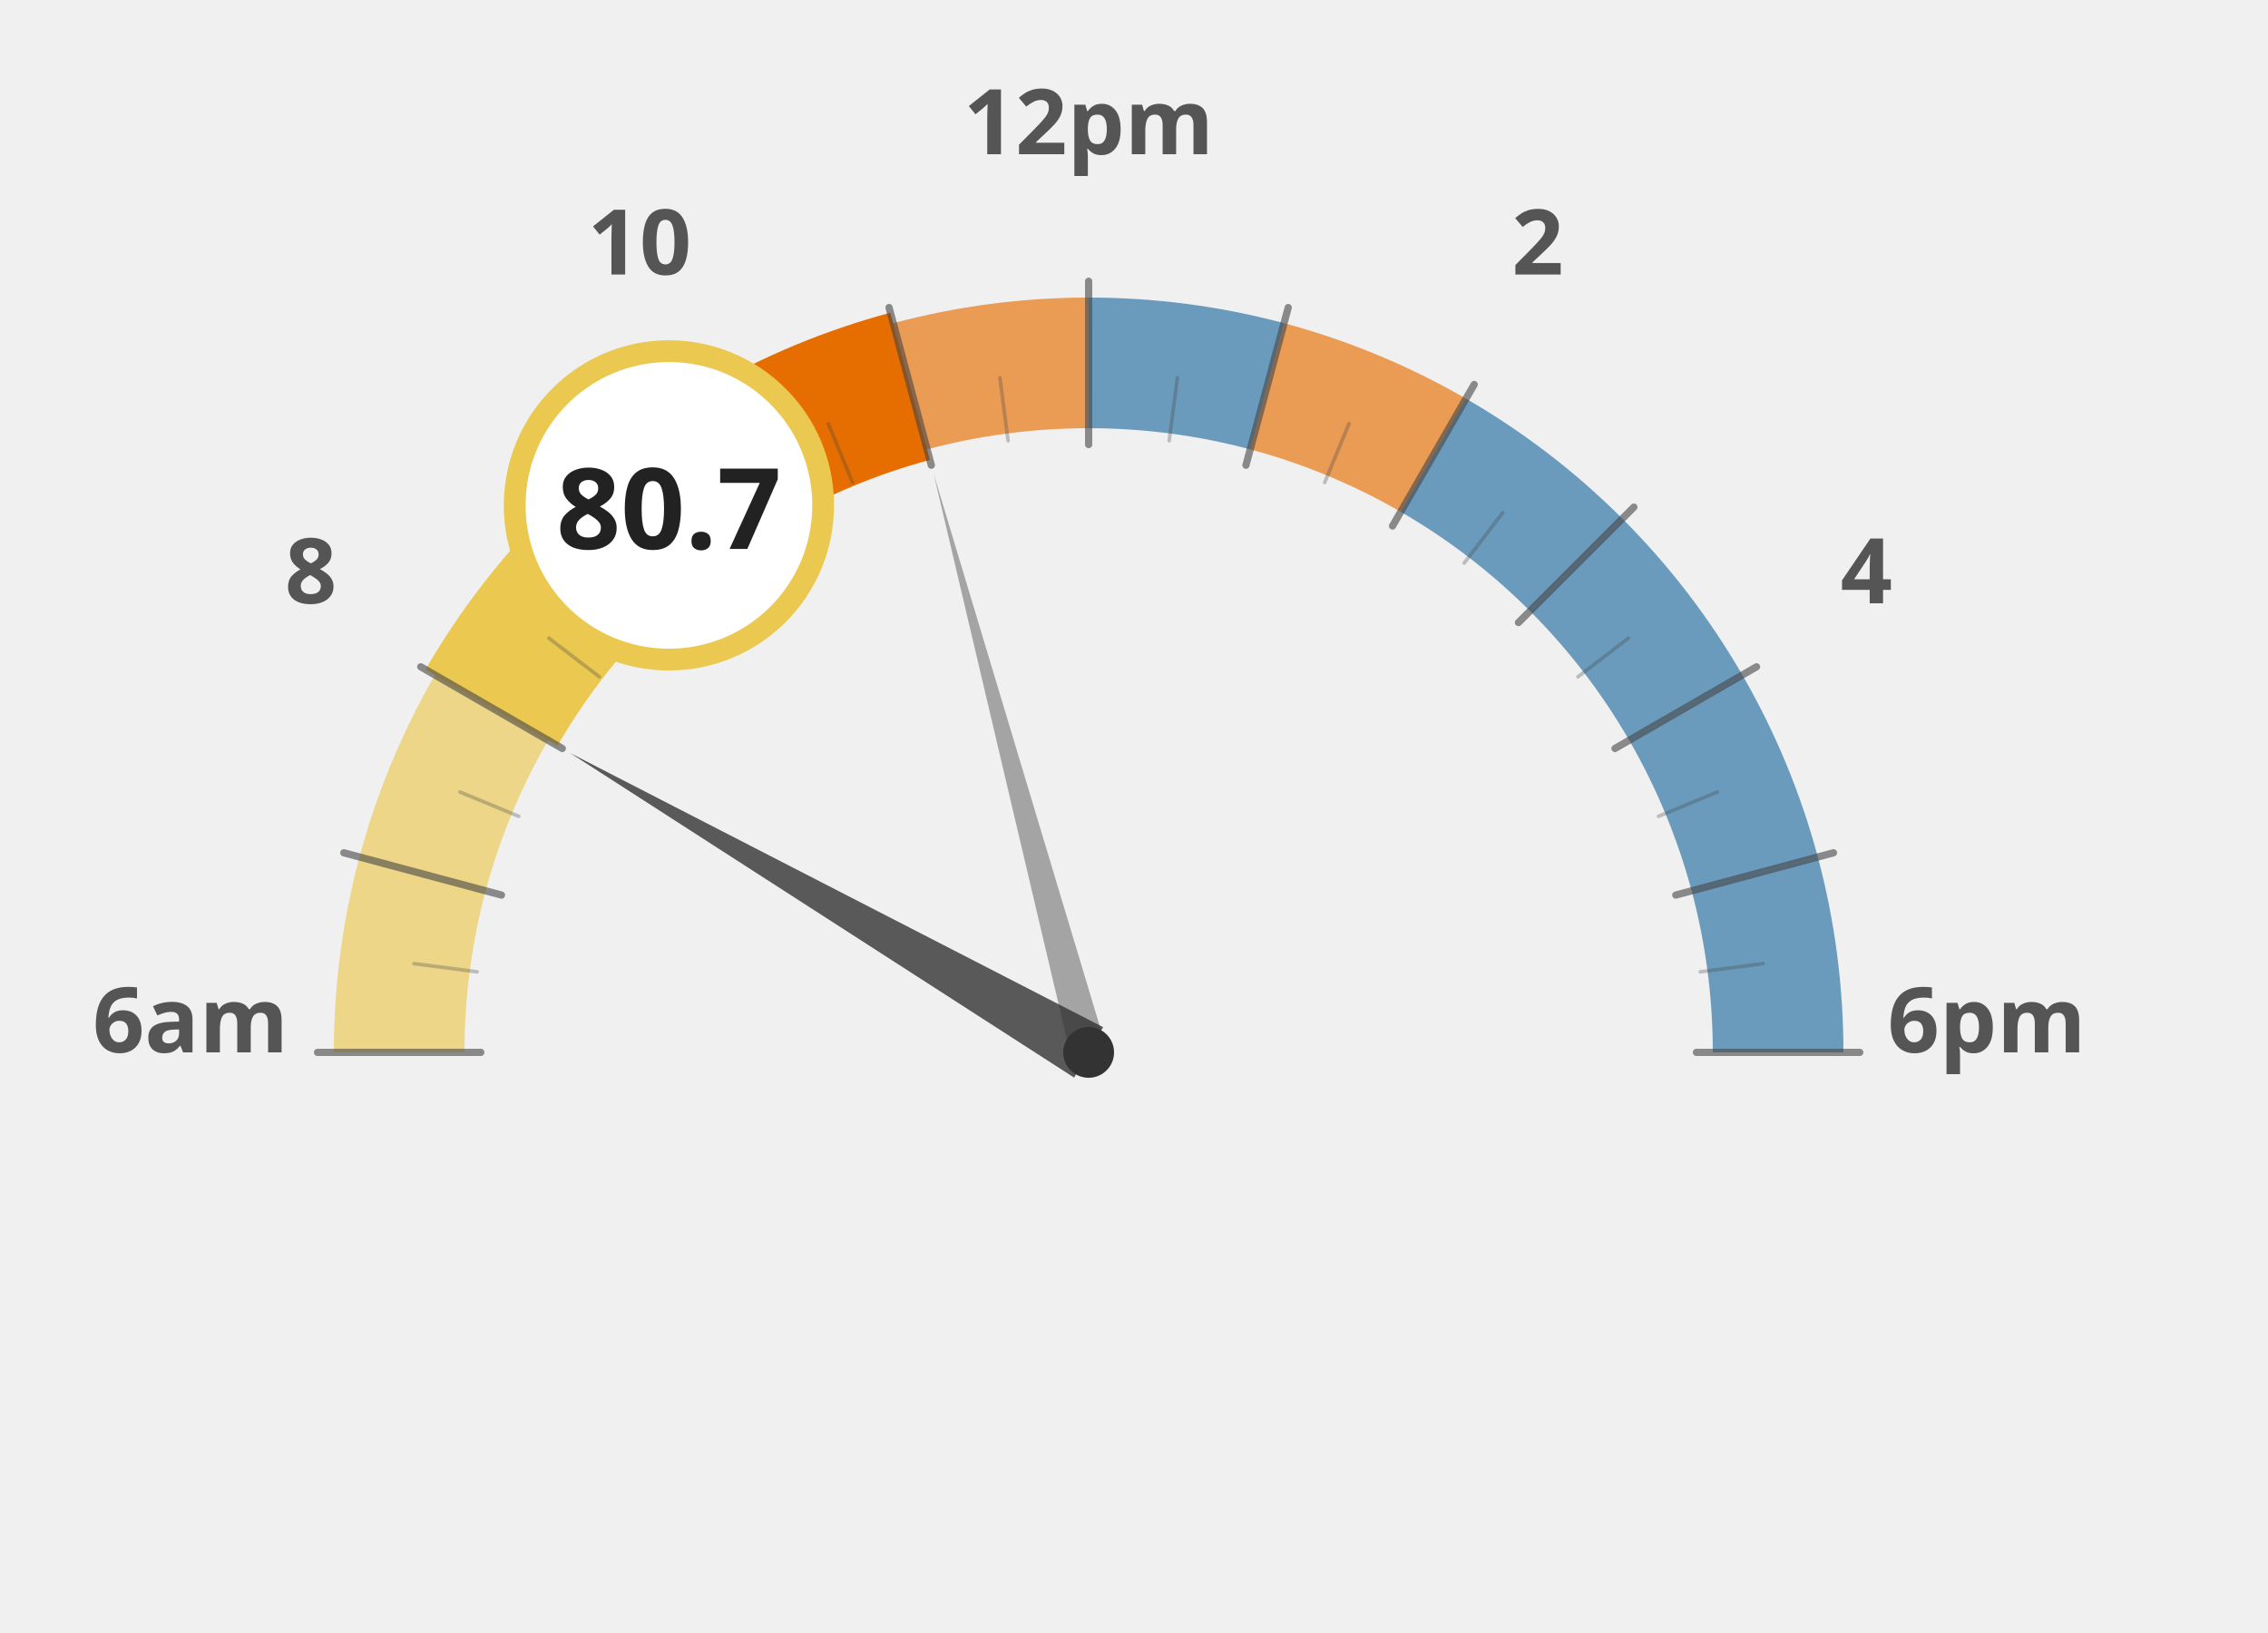
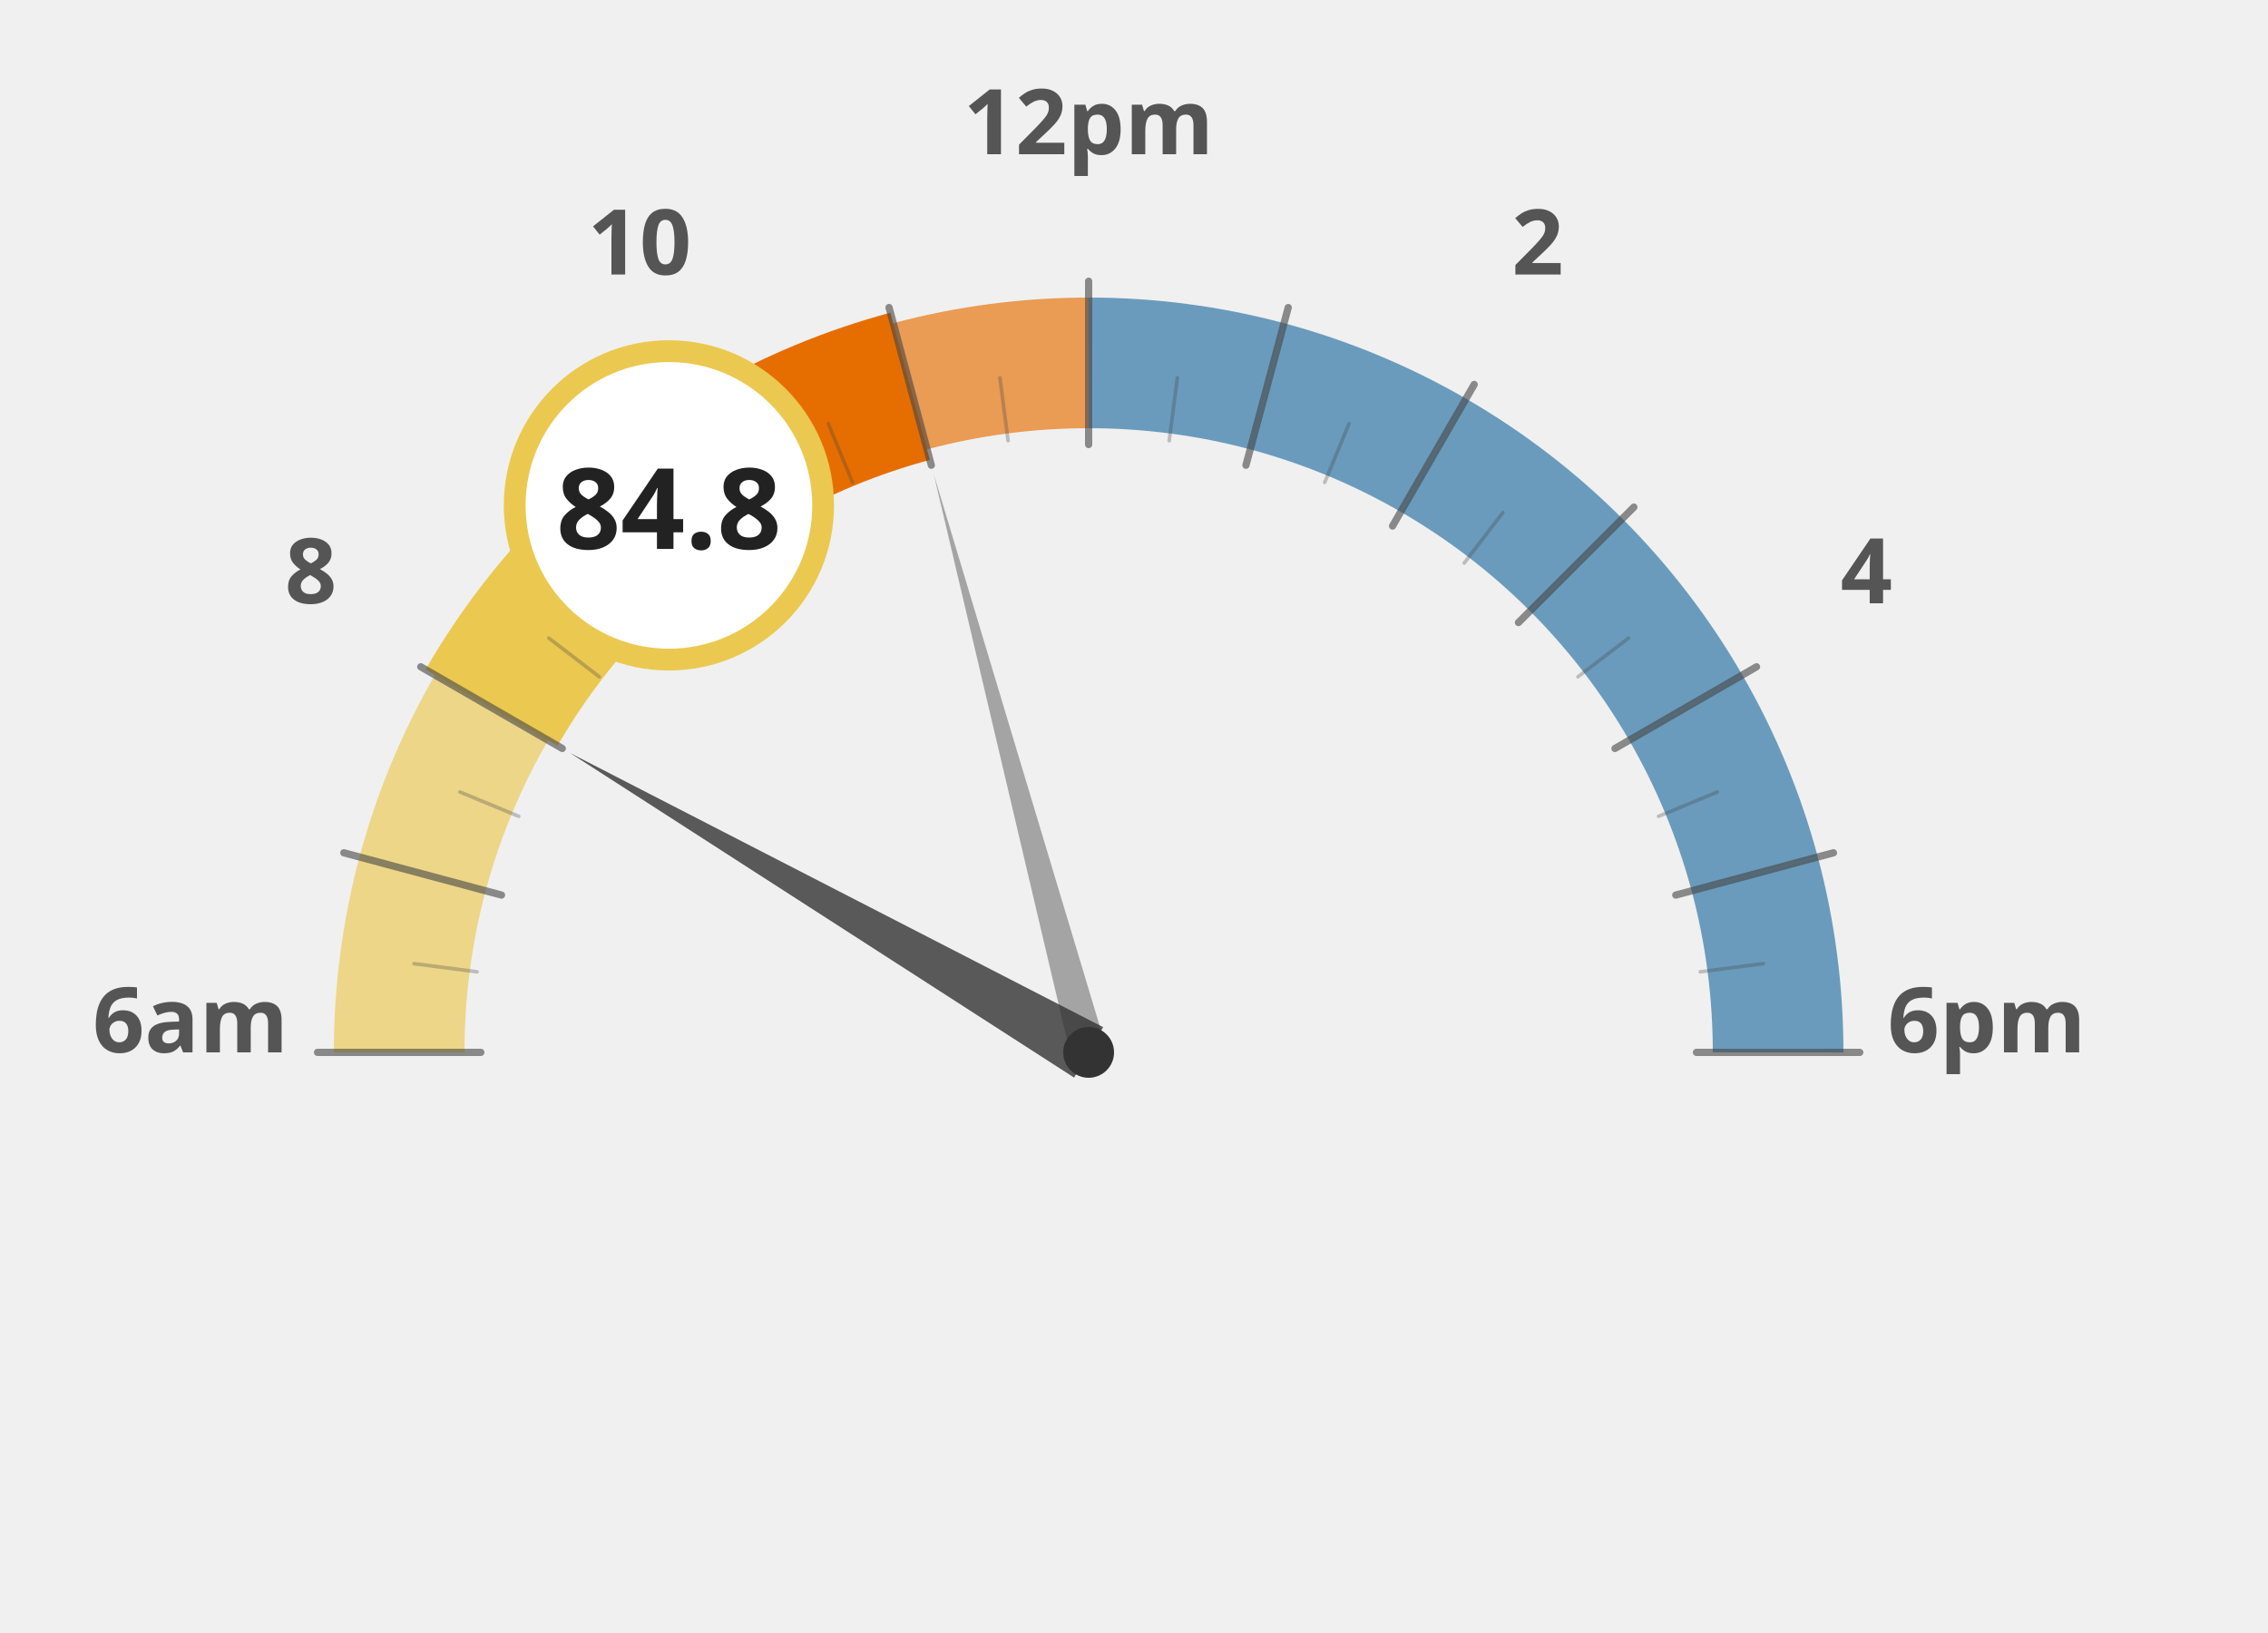
<svg xmlns="http://www.w3.org/2000/svg" width="100%" height="100%" viewBox="0 0 1250 900">
  <g transform="translate(100, 100)">
    <path d="M 120.0 480.0 A 380 380 0 0 1 132.9 381.6" fill="none" stroke="#ebc850" stroke-width="72" stroke-opacity="0.65" />
    <path d="M 132.9 381.6 A 380 380 0 0 1 170.9 290.0" fill="none" stroke="#ebc850" stroke-width="72" stroke-opacity="0.65" />
    <path d="M 170.9 290.0 A 380 380 0 0 1 231.3 211.3" fill="none" stroke="#ebc850" stroke-width="72" stroke-opacity="1.0" />
-     <path d="M 231.3 211.3 A 380 380 0 0 1 310.0 150.9" fill="none" stroke="#e66e00" stroke-width="72" stroke-opacity="1.0" />
+     <path d="M 231.3 211.3 A 380 380 0 0 1 310.0 150.9" fill="none" stroke="#ebc850" stroke-width="72" stroke-opacity="1.0" />
    <path d="M 310.0 150.9 A 380 380 0 0 1 401.6 112.9" fill="none" stroke="#e66e00" stroke-width="72" stroke-opacity="1.0" />
    <path d="M 401.6 112.9 A 380 380 0 0 1 500.0 100.0" fill="none" stroke="#e66e00" stroke-width="72" stroke-opacity="0.65" />
    <path d="M 500.0 100.0 A 380 380 0 0 1 598.4 112.9" fill="none" stroke="#236ea0" stroke-width="72" stroke-opacity="0.65" />
-     <path d="M 598.4 112.9 A 380 380 0 0 1 690.0 150.9" fill="none" stroke="#e66e00" stroke-width="72" stroke-opacity="0.65" />
+     <path d="M 598.4 112.9 A 380 380 0 0 1 690.0 150.9" fill="none" stroke="#236ea0" stroke-width="72" stroke-opacity="0.65" />
    <path d="M 690.0 150.9 A 380 380 0 0 1 768.7 211.3" fill="none" stroke="#236ea0" stroke-width="72" stroke-opacity="0.65" />
    <path d="M 768.7 211.3 A 380 380 0 0 1 829.1 290.0" fill="none" stroke="#236ea0" stroke-width="72" stroke-opacity="0.65" />
    <path d="M 829.1 290.0 A 380 380 0 0 1 867.1 381.6" fill="none" stroke="#236ea0" stroke-width="72" stroke-opacity="0.65" />
    <path d="M 867.1 381.6 A 380 380 0 0 1 880.0 480.0" fill="none" stroke="#236ea0" stroke-width="72" stroke-opacity="0.65" />
    <text x="5.0" y="480" text-anchor="middle" font-family="Montserrat, sans-serif" font-size="50" font-weight="900" fill="#555">6am</text>
    <text x="71.317" y="232.5" text-anchor="middle" font-family="Montserrat, sans-serif" font-size="50" font-weight="900" fill="#555">8</text>
    <text x="252.5" y="51.317" text-anchor="middle" font-family="Montserrat, sans-serif" font-size="50" font-weight="900" fill="#555">10</text>
    <text x="500" y="-15.0" text-anchor="middle" font-family="Montserrat, sans-serif" font-size="50" font-weight="900" fill="#555">12pm</text>
    <text x="747.5" y="51.317" text-anchor="middle" font-family="Montserrat, sans-serif" font-size="50" font-weight="900" fill="#555">2</text>
    <text x="928.683" y="232.5" text-anchor="middle" font-family="Montserrat, sans-serif" font-size="50" font-weight="900" fill="#555">4</text>
    <text x="995.0" y="480.0" text-anchor="middle" font-family="Montserrat, sans-serif" font-size="50" font-weight="900" fill="#555">6pm</text>
    <path d="M 170.9 290.0 A 380 380 0 0 1 231.3 211.3" fill="none" stroke="#ebc850" stroke-width="84" stroke-linecap="butt" />
-     <path d="M 231.3 211.3 A 380 380 0 0 1 310.0 150.9" fill="none" stroke="#e66e00" stroke-width="84" stroke-linecap="butt" />
+     <path d="M 231.3 211.3 A 380 380 0 0 1 310.0 150.9" fill="none" stroke="#ebc850" stroke-width="84" stroke-linecap="butt" />
    <path d="M 310.0 150.9 A 380 380 0 0 1 401.6 112.9" fill="none" stroke="#e66e00" stroke-width="84" stroke-linecap="butt" />
    <line x1="165.0" y1="480.0" x2="75.0" y2="480.0" stroke="#444" stroke-width="4" stroke-linecap="round" opacity="0.6" />
    <line x1="162.9" y1="435.6" x2="128.2" y2="431.1" stroke="#444" stroke-width="2" stroke-linecap="round" opacity="0.3" />
    <line x1="176.4" y1="393.3" x2="89.5" y2="370.0" stroke="#444" stroke-width="4" stroke-linecap="round" opacity="0.6" />
    <line x1="185.9" y1="349.9" x2="153.5" y2="336.5" stroke="#444" stroke-width="2" stroke-linecap="round" opacity="0.3" />
    <line x1="209.9" y1="312.5" x2="131.9" y2="267.5" stroke="#444" stroke-width="4" stroke-linecap="round" opacity="0.6" />
    <line x1="230.3" y1="273.0" x2="202.5" y2="251.7" stroke="#444" stroke-width="2" stroke-linecap="round" opacity="0.3" />
    <line x1="263.1" y1="243.1" x2="199.5" y2="179.5" stroke="#444" stroke-width="4" stroke-linecap="round" opacity="0.6" />
    <line x1="293.0" y1="210.3" x2="271.7" y2="182.5" stroke="#444" stroke-width="2" stroke-linecap="round" opacity="0.3" />
    <line x1="332.5" y1="189.9" x2="287.5" y2="111.9" stroke="#444" stroke-width="4" stroke-linecap="round" opacity="0.6" />
    <line x1="369.9" y1="165.9" x2="356.5" y2="133.5" stroke="#444" stroke-width="2" stroke-linecap="round" opacity="0.3" />
    <line x1="413.3" y1="156.4" x2="390.0" y2="69.5" stroke="#444" stroke-width="4" stroke-linecap="round" opacity="0.6" />
    <line x1="455.6" y1="142.9" x2="451.1" y2="108.2" stroke="#444" stroke-width="2" stroke-linecap="round" opacity="0.3" />
    <line x1="500.0" y1="145.0" x2="500.0" y2="55.0" stroke="#444" stroke-width="4" stroke-linecap="round" opacity="0.6" />
    <line x1="544.4" y1="142.9" x2="548.9" y2="108.2" stroke="#444" stroke-width="2" stroke-linecap="round" opacity="0.3" />
    <line x1="586.7" y1="156.4" x2="610.0" y2="69.5" stroke="#444" stroke-width="4" stroke-linecap="round" opacity="0.6" />
    <line x1="630.1" y1="165.9" x2="643.5" y2="133.5" stroke="#444" stroke-width="2" stroke-linecap="round" opacity="0.3" />
    <line x1="667.5" y1="189.9" x2="712.5" y2="111.9" stroke="#444" stroke-width="4" stroke-linecap="round" opacity="0.6" />
    <line x1="707.0" y1="210.3" x2="728.3" y2="182.5" stroke="#444" stroke-width="2" stroke-linecap="round" opacity="0.3" />
    <line x1="736.9" y1="243.1" x2="800.5" y2="179.5" stroke="#444" stroke-width="4" stroke-linecap="round" opacity="0.6" />
    <line x1="769.7" y1="273.0" x2="797.5" y2="251.7" stroke="#444" stroke-width="2" stroke-linecap="round" opacity="0.3" />
    <line x1="790.1" y1="312.5" x2="868.1" y2="267.5" stroke="#444" stroke-width="4" stroke-linecap="round" opacity="0.6" />
    <line x1="814.1" y1="349.9" x2="846.5" y2="336.5" stroke="#444" stroke-width="2" stroke-linecap="round" opacity="0.3" />
    <line x1="823.6" y1="393.3" x2="910.5" y2="370.0" stroke="#444" stroke-width="4" stroke-linecap="round" opacity="0.6" />
    <line x1="837.1" y1="435.6" x2="871.8" y2="431.1" stroke="#444" stroke-width="2" stroke-linecap="round" opacity="0.3" />
    <line x1="835.0" y1="480.0" x2="925.0" y2="480.0" stroke="#444" stroke-width="4" stroke-linecap="round" opacity="0.6" />
    <polygon points="214.2,315.0 492.0,493.9 508.0,466.1" fill="#333" opacity="0.8" />
    <polygon points="414.6,161.2 490.3,482.6 509.7,477.4" fill="#333" opacity="0.4" />
    <circle cx="500" cy="480" r="14" fill="#333" />
    <circle cx="268.671" cy="178.526" r="85" fill="white" stroke="#ebc850" stroke-width="12" />
-     <text x="268.671" y="202.526" text-anchor="middle" font-family="Montserrat, sans-serif" font-size="62" font-weight="800" fill="#222">80.7</text>
+     <text x="268.671" y="202.526" text-anchor="middle" font-family="Montserrat, sans-serif" font-size="62" font-weight="800" fill="#222">84.8</text>
  </g>
</svg>
